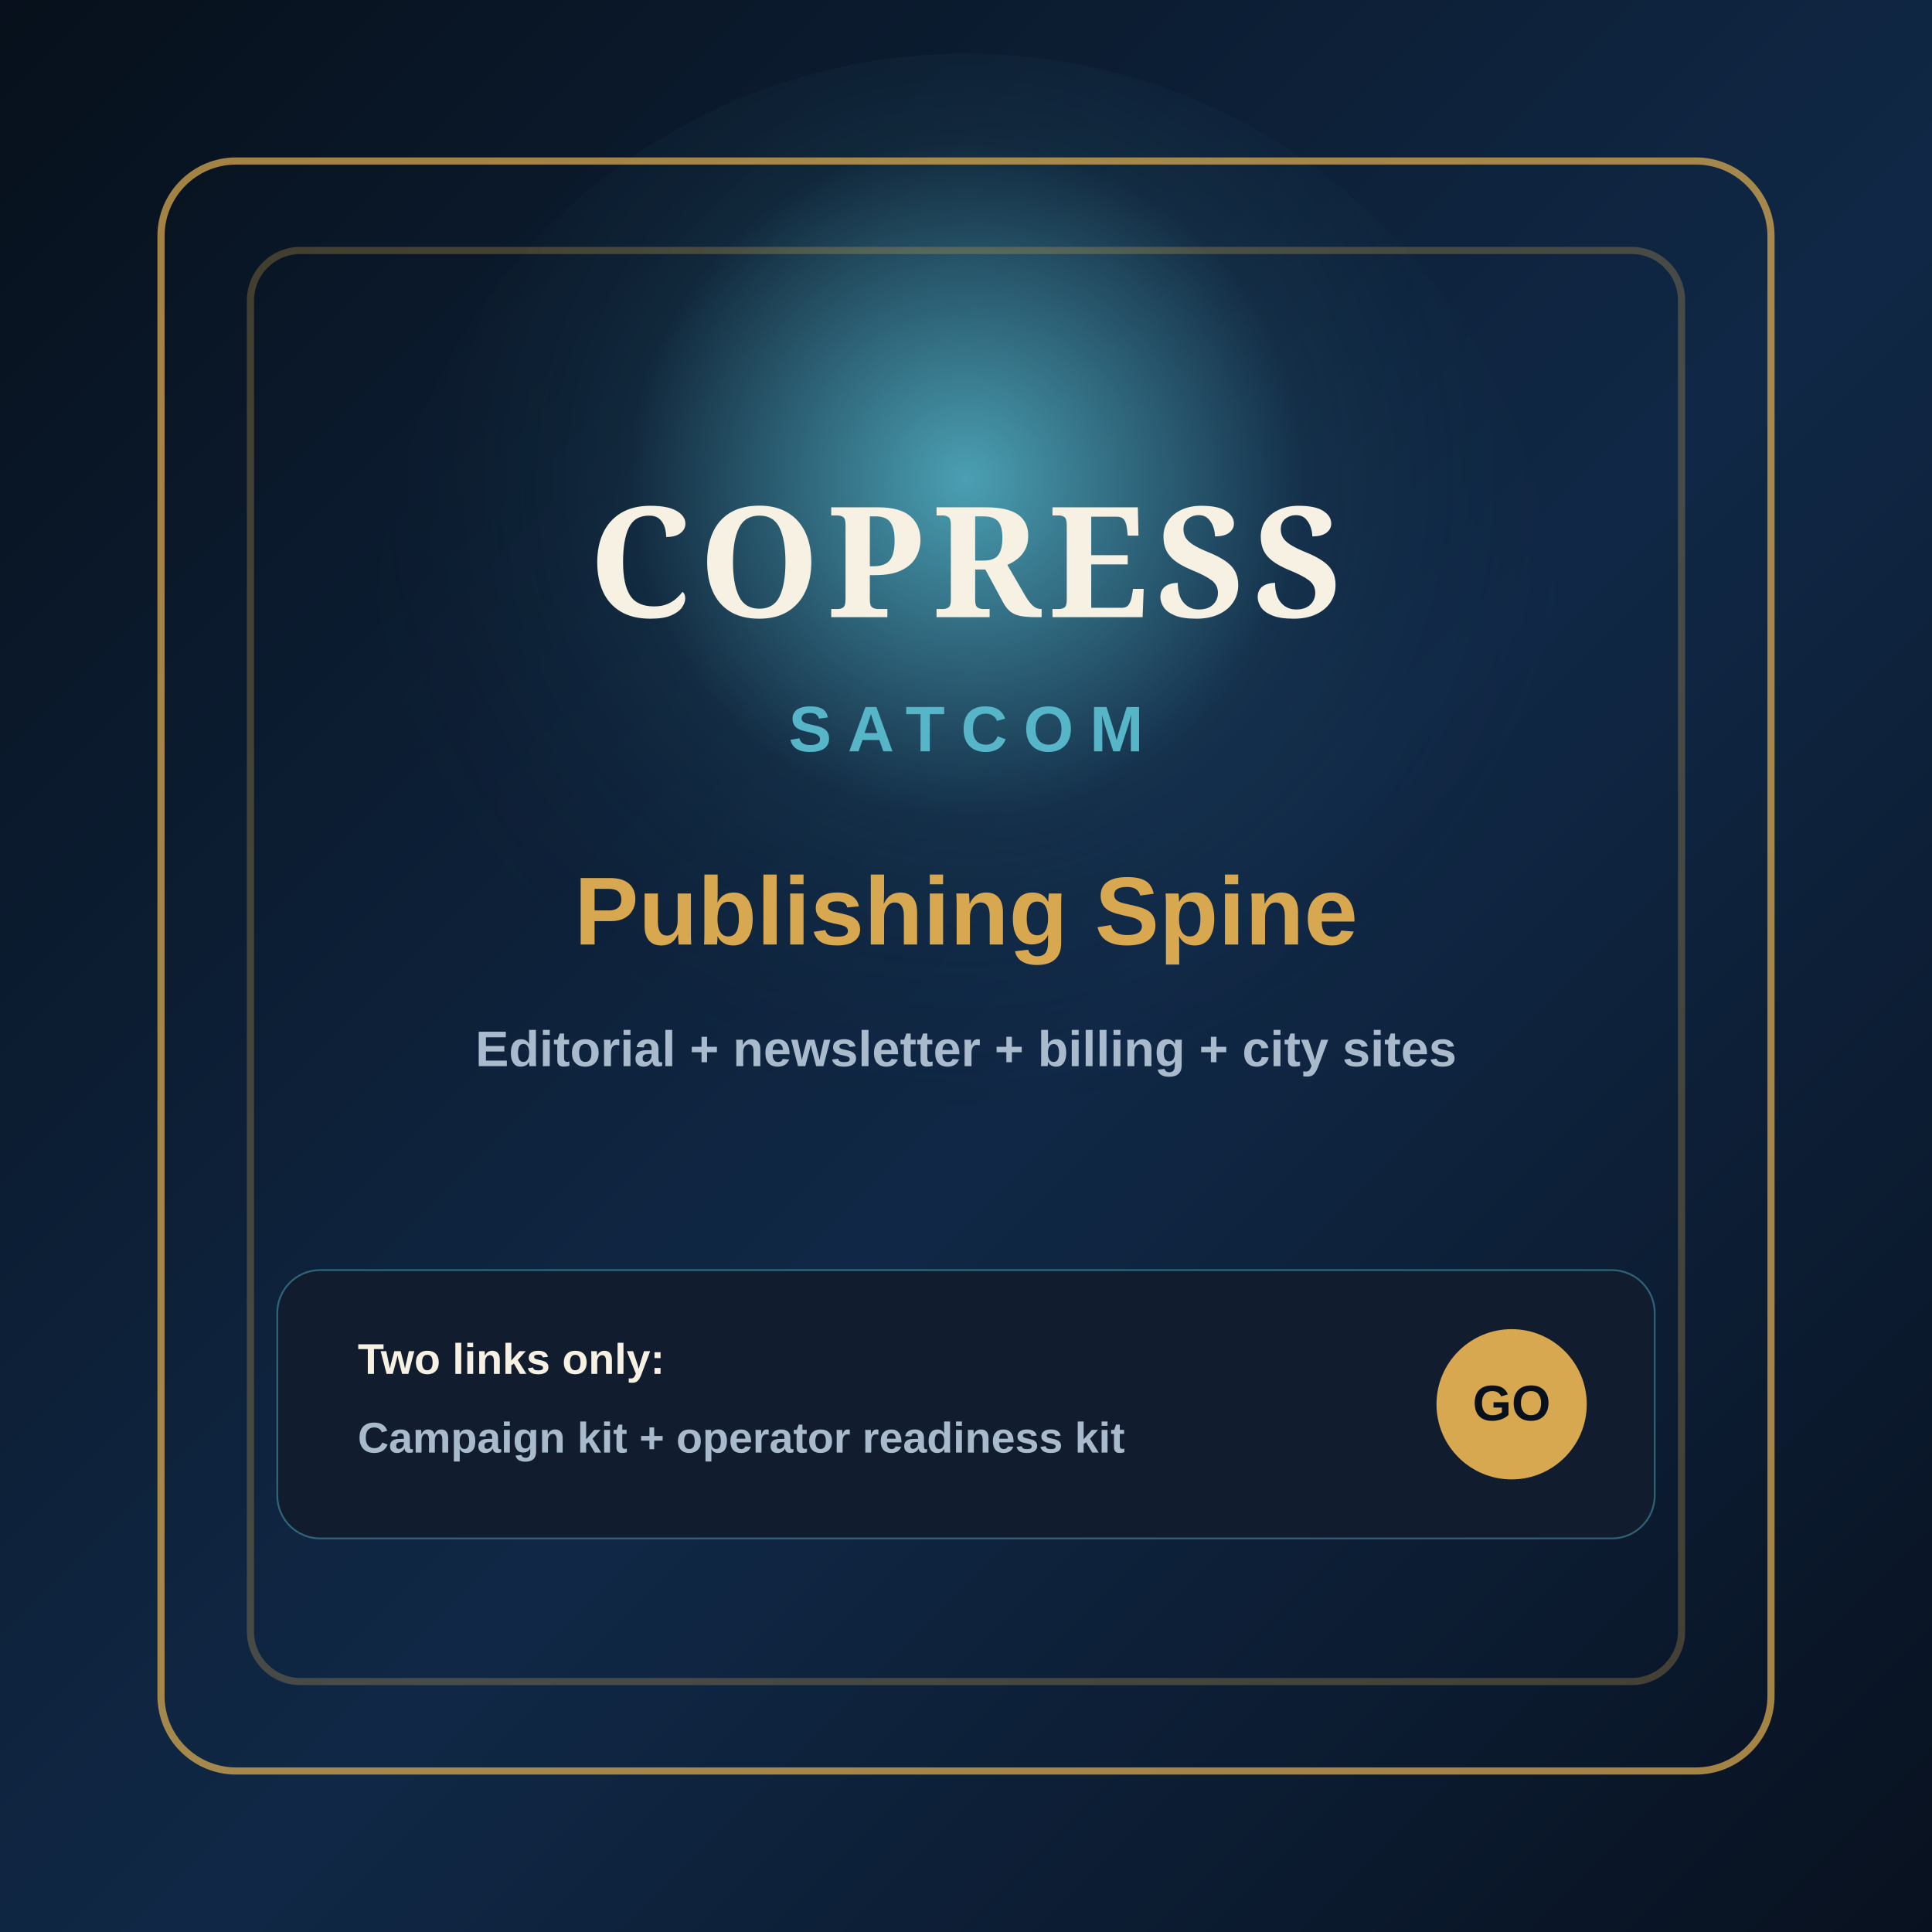
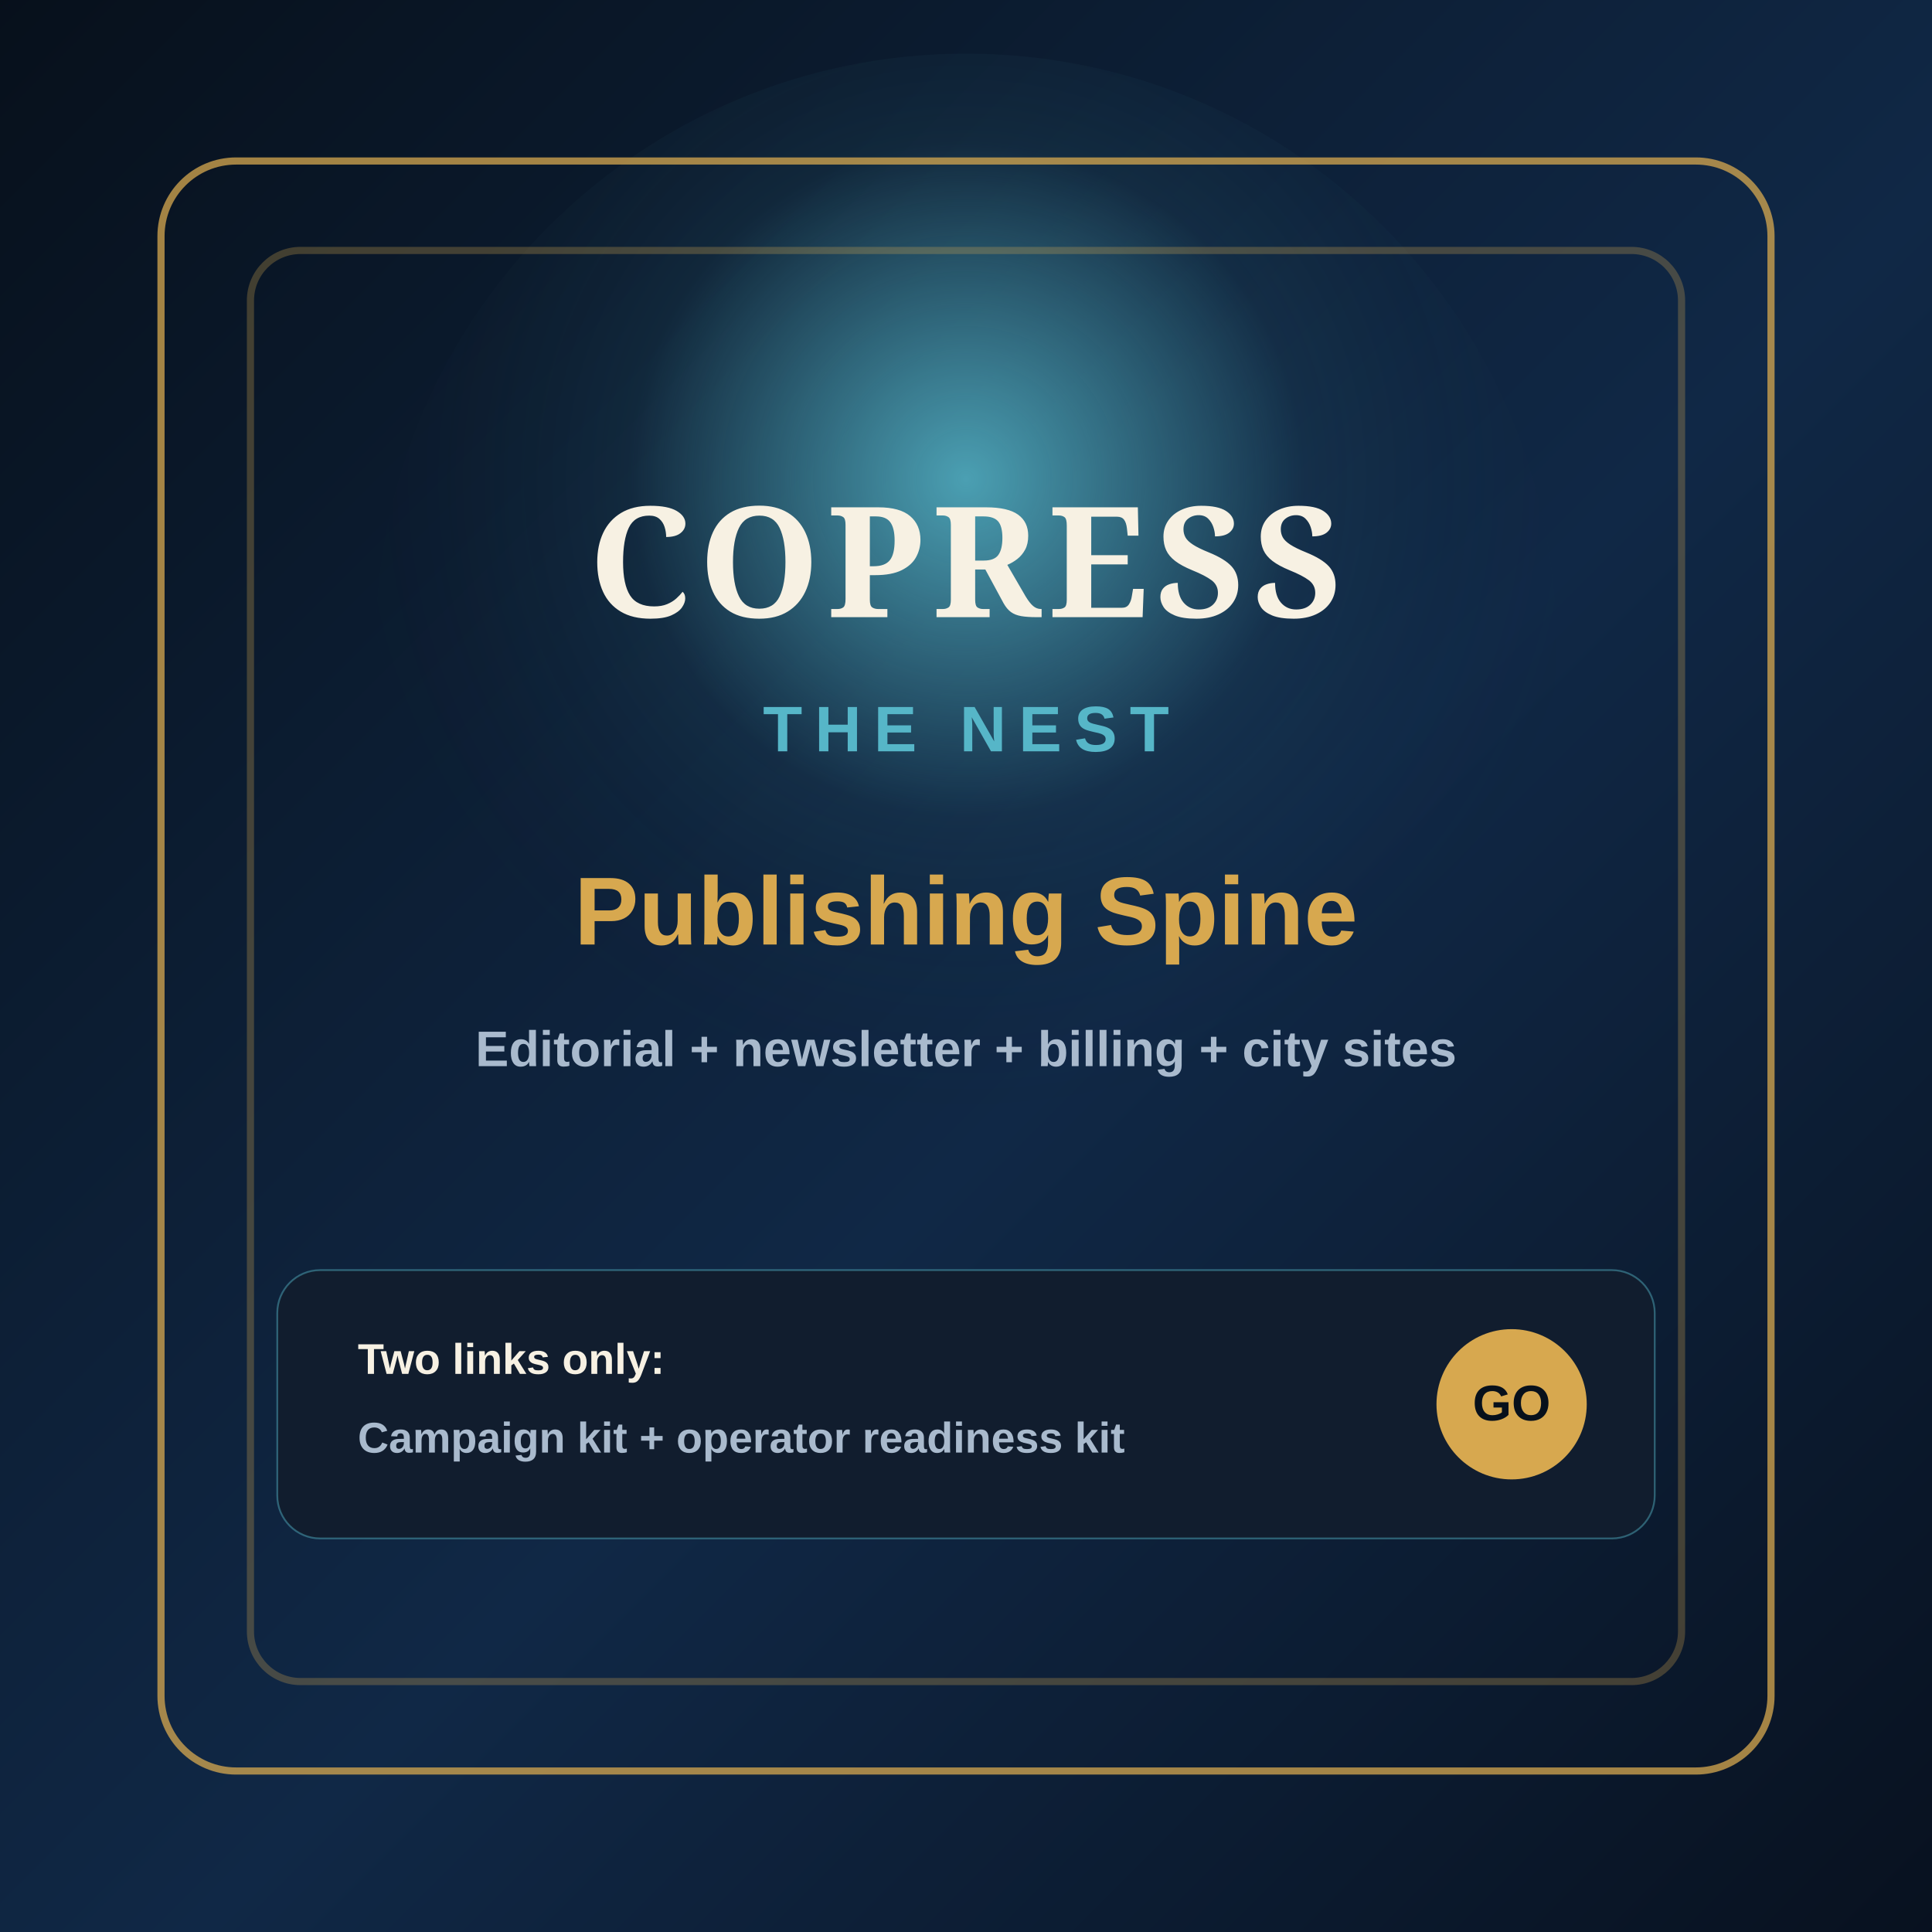
<svg xmlns="http://www.w3.org/2000/svg" width="1080" height="1080" viewBox="0 0 1080 1080" role="img" aria-labelledby="title desc">
  <defs>
    <linearGradient id="bg" x1="0" y1="0" x2="1" y2="1">
      <stop offset="0" stop-color="#07101b" />
      <stop offset="0.55" stop-color="#102846" />
      <stop offset="1" stop-color="#08111f" />
    </linearGradient>
    <radialGradient id="pulse" cx="50%" cy="36%" r="55%">
      <stop offset="0" stop-color="#56b6c8" stop-opacity="0.85" />
      <stop offset="0.52" stop-color="#56b6c8" stop-opacity="0.08" />
      <stop offset="1" stop-color="#08111f" stop-opacity="0" />
    </radialGradient>
  </defs>
  <rect width="1080" height="1080" fill="url(#bg)" />
  <circle cx="540" cy="360" r="330" fill="url(#pulse)" />
  <g fill="none" stroke="#d7a84f" stroke-width="4" stroke-opacity="0.75">
    <rect x="90" y="90" width="900" height="900" rx="42" />
    <rect x="140" y="140" width="800" height="800" rx="28" stroke-opacity="0.28" />
  </g>
  <text x="540" y="345" text-anchor="middle" font-family="Georgia, serif" font-size="86" font-weight="700" fill="#f7f1e3" letter-spacing="4">COPRESS</text>
-   <text x="540" y="420" text-anchor="middle" font-family="Arial, sans-serif" font-size="36" font-weight="800" fill="#56b6c8" letter-spacing="9">SATCOM</text>
+   <text x="540" y="420" text-anchor="middle" font-family="Arial, sans-serif" font-size="36" font-weight="800" fill="#56b6c8" letter-spacing="7">THE NEST</text>
  <text x="540" y="528" text-anchor="middle" font-family="Arial, sans-serif" font-size="54" font-weight="800" fill="#d7a84f">Publishing Spine</text>
  <text x="540" y="596" text-anchor="middle" font-family="Arial, sans-serif" font-size="28" font-weight="600" fill="#a9bacd">Editorial + newsletter + billing + city sites</text>
  <g transform="translate(155 710)" font-family="Arial, sans-serif" font-size="24" font-weight="700">
    <rect width="770" height="150" rx="24" fill="#111d2e" stroke="#56b6c8" stroke-opacity="0.45" />
    <text x="45" y="58" fill="#f7f1e3">Two links only:</text>
    <text x="45" y="102" fill="#a9bacd">Campaign kit + operator readiness kit</text>
    <circle cx="690" cy="75" r="42" fill="#d7a84f" />
    <text x="690" y="84" text-anchor="middle" fill="#07101b" font-size="28">GO</text>
  </g>
</svg>
